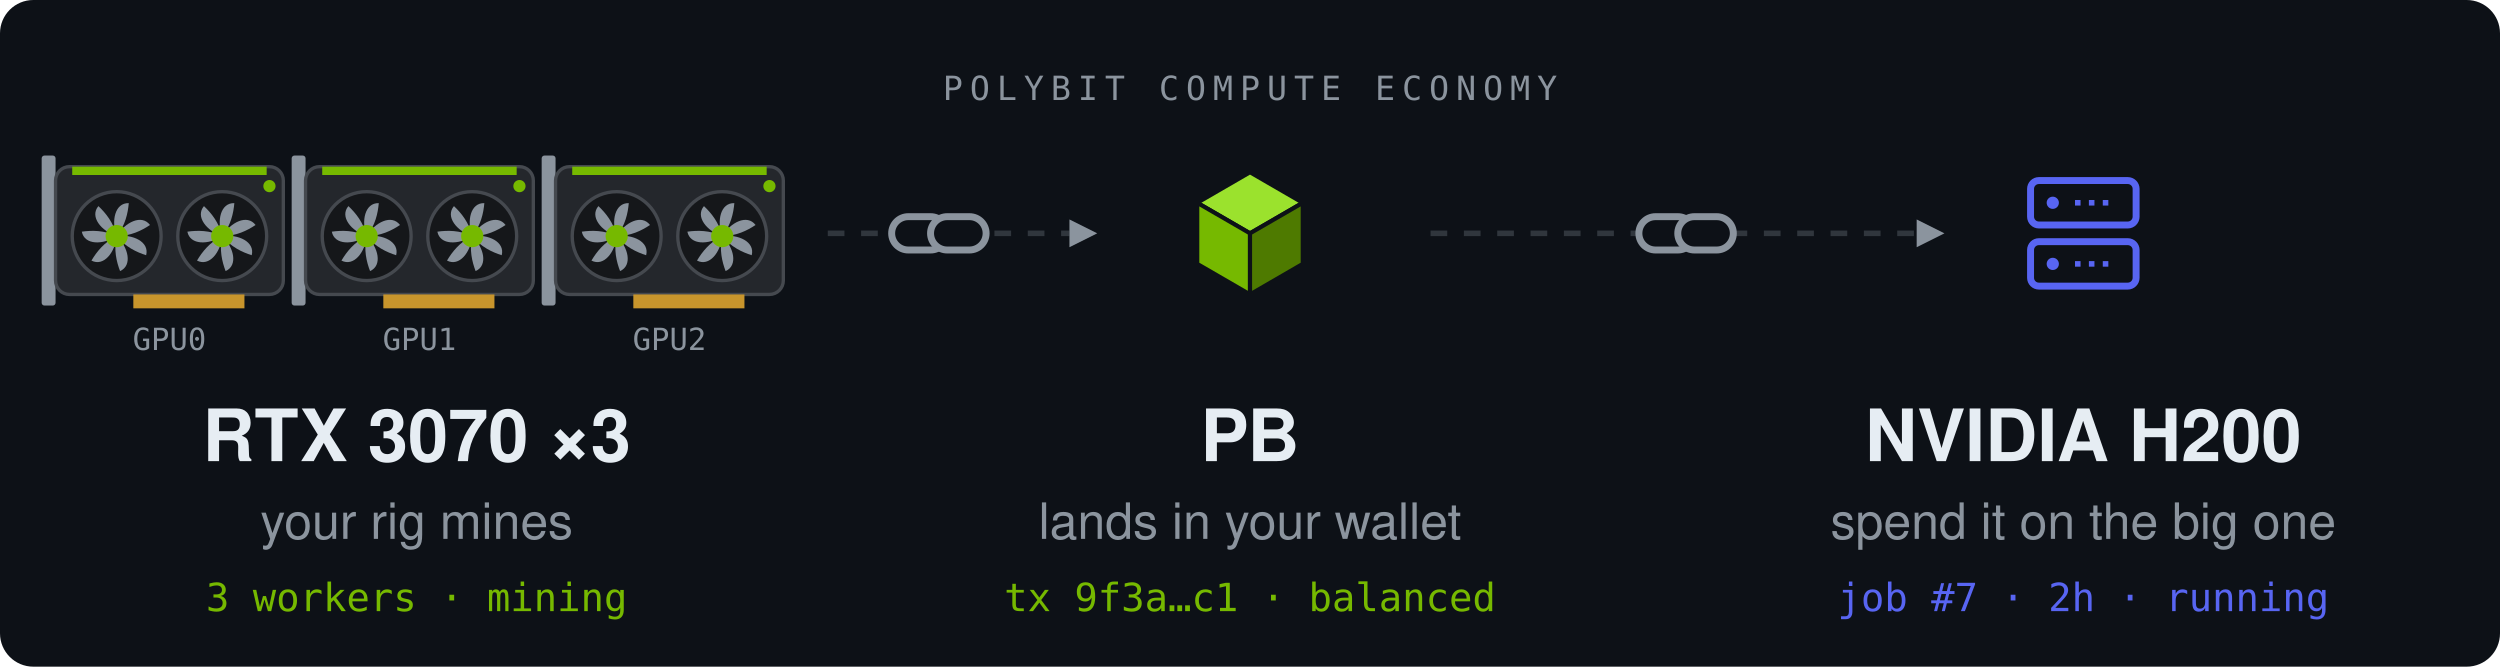
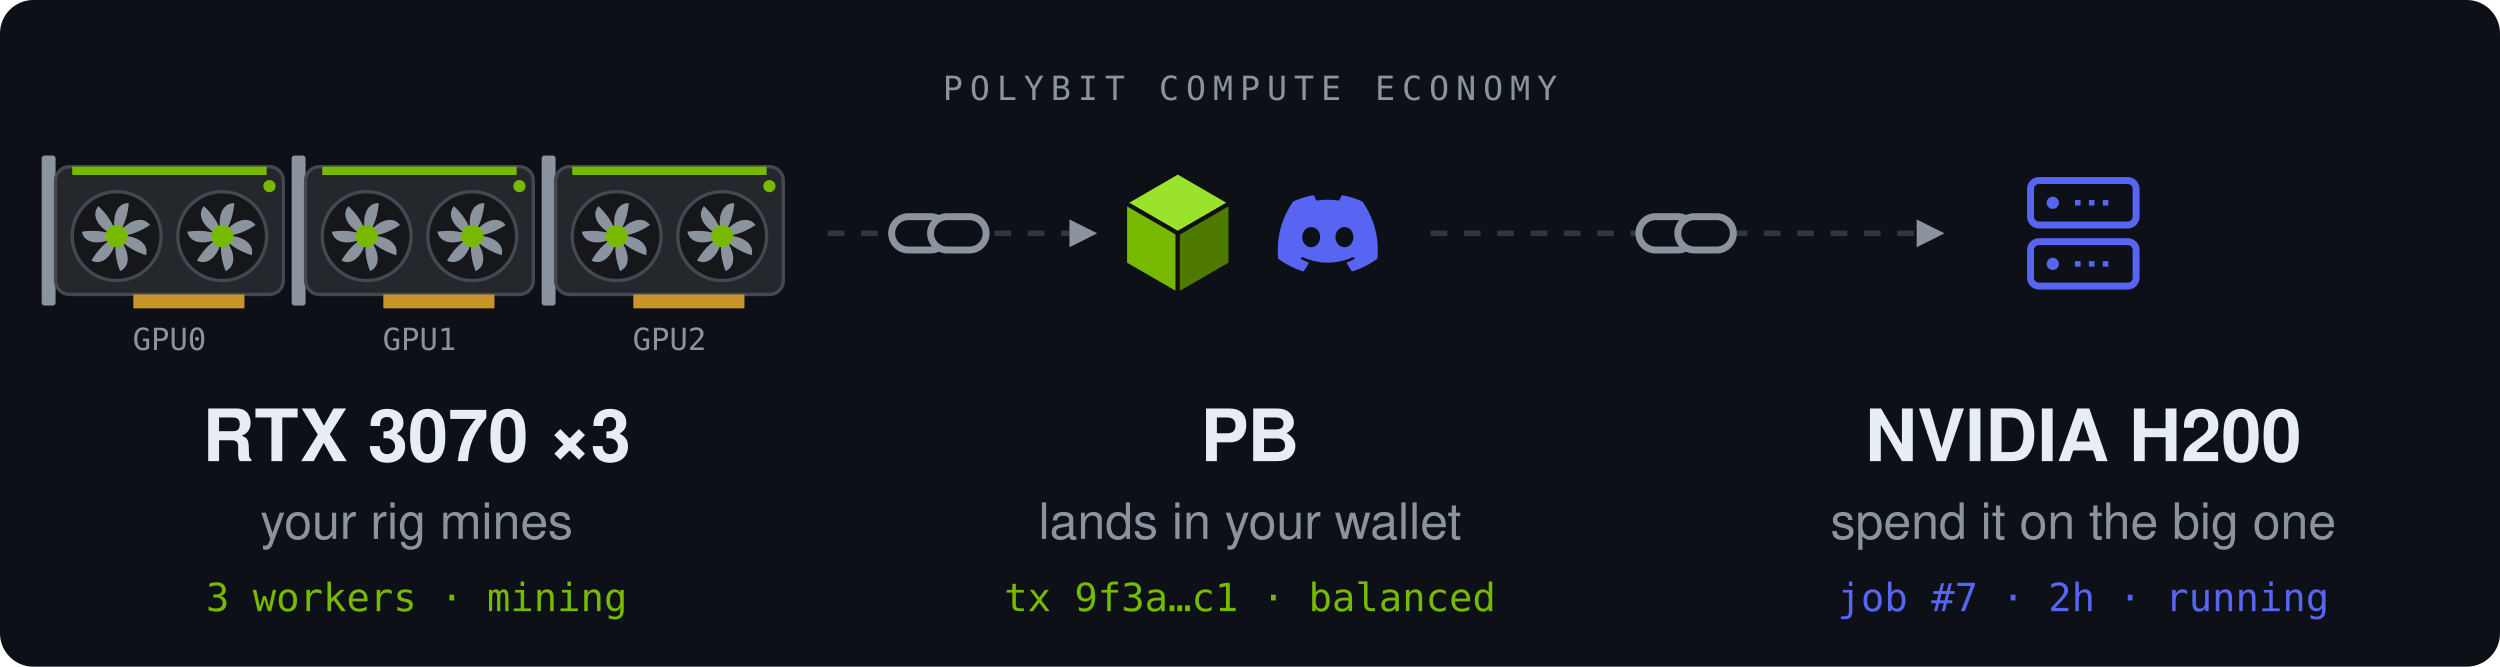
<svg xmlns="http://www.w3.org/2000/svg" viewBox="0 0 900 240" width="900" height="240" role="img" aria-label="Three RTX 3070s mine PB, PB rents an NVIDIA H200">
  <rect width="900" height="240" rx="12" fill="#0d1117" />
  <defs>
    <g id="blades" fill="#8b949e">
      <path d="M0 0C3-5 9-8 12-4C9-2 5 0 0 0Z" transform="rotate(0.0)" />
      <path d="M0 0C3-5 9-8 12-4C9-2 5 0 0 0Z" transform="rotate(51.4)" />
      <path d="M0 0C3-5 9-8 12-4C9-2 5 0 0 0Z" transform="rotate(102.9)" />
      <path d="M0 0C3-5 9-8 12-4C9-2 5 0 0 0Z" transform="rotate(154.3)" />
      <path d="M0 0C3-5 9-8 12-4C9-2 5 0 0 0Z" transform="rotate(205.7)" />
      <path d="M0 0C3-5 9-8 12-4C9-2 5 0 0 0Z" transform="rotate(257.1)" />
      <path d="M0 0C3-5 9-8 12-4C9-2 5 0 0 0Z" transform="rotate(308.6)" />
    </g>
  </defs>
  <text x="450" y="36" text-anchor="middle" font-family="ui-monospace, SFMono-Regular, Menlo, Consolas, monospace" font-size="12" letter-spacing="2.5" fill="#8b949e">POLYBIT COMPUTE ECONOMY</text>
  <g fill="none" stroke="#30363d" stroke-width="2" stroke-dasharray="6 6">
    <line x1="298" y1="84" x2="385" y2="84">
      <animate attributeName="stroke-dashoffset" from="24" to="0" dur="1.2s" repeatCount="indefinite" />
    </line>
    <line x1="515" y1="84" x2="690" y2="84">
      <animate attributeName="stroke-dashoffset" from="24" to="0" dur="1.2s" repeatCount="indefinite" />
    </line>
  </g>
  <g fill="#8b949e">
    <polygon points="395,84 385,79 385,89" />
    <polygon points="700,84 690,79 690,89" />
  </g>
  <g fill="#0d1117" stroke="#8b949e" stroke-width="2.5">
    <rect x="321" y="78" width="20" height="12" rx="6" />
    <rect x="335" y="78" width="20" height="12" rx="6" />
    <rect x="590" y="78" width="20" height="12" rx="6" />
    <rect x="604" y="78" width="20" height="12" rx="6" />
  </g>
  <g>
    <rect x="15" y="56" width="5" height="54" rx="1" fill="#8b949e" />
    <rect x="20" y="60" width="82" height="46" rx="5" fill="#24272c" stroke="#45494f" stroke-width="1.2" />
    <rect x="26" y="60" width="70" height="3" fill="#76b900" />
    <rect x="48" y="106" width="40" height="5" fill="#c8952c" />
    <circle cx="42" cy="85" r="16" fill="#15171a" stroke="#45494f" stroke-width="1.2" />
    <g transform="translate(42 85)">
      <g>
        <animateTransform attributeName="transform" type="rotate" from="0" to="360" dur="0.62s" repeatCount="indefinite" />
        <use href="#blades" />
      </g>
    </g>
    <circle cx="42" cy="85" r="4" fill="#76b900" />
    <circle cx="80" cy="85" r="16" fill="#15171a" stroke="#45494f" stroke-width="1.2" />
    <g transform="translate(80 85)">
      <g>
        <animateTransform attributeName="transform" type="rotate" from="0" to="360" dur="0.67s" repeatCount="indefinite" />
        <use href="#blades" />
      </g>
    </g>
    <circle cx="80" cy="85" r="4" fill="#76b900" />
    <circle cx="97" cy="67" r="2.2" fill="#76b900">
      <animate attributeName="opacity" values="1;0.2;1" dur="1.6s" begin="0s" repeatCount="indefinite" />
    </circle>
    <text x="61" y="126" text-anchor="middle" font-family="ui-monospace, SFMono-Regular, Menlo, Consolas, monospace" font-size="11" fill="#8b949e">GPU0</text>
  </g>
  <g>
    <rect x="105" y="56" width="5" height="54" rx="1" fill="#8b949e" />
    <rect x="110" y="60" width="82" height="46" rx="5" fill="#24272c" stroke="#45494f" stroke-width="1.2" />
    <rect x="116" y="60" width="70" height="3" fill="#76b900" />
    <rect x="138" y="106" width="40" height="5" fill="#c8952c" />
    <circle cx="132" cy="85" r="16" fill="#15171a" stroke="#45494f" stroke-width="1.2" />
    <g transform="translate(132 85)">
      <g>
        <animateTransform attributeName="transform" type="rotate" from="0" to="360" dur="0.70s" repeatCount="indefinite" />
        <use href="#blades" />
      </g>
    </g>
    <circle cx="132" cy="85" r="4" fill="#76b900" />
    <circle cx="170" cy="85" r="16" fill="#15171a" stroke="#45494f" stroke-width="1.2" />
    <g transform="translate(170 85)">
      <g>
        <animateTransform attributeName="transform" type="rotate" from="0" to="360" dur="0.75s" repeatCount="indefinite" />
        <use href="#blades" />
      </g>
    </g>
    <circle cx="170" cy="85" r="4" fill="#76b900" />
    <circle cx="187" cy="67" r="2.2" fill="#76b900">
      <animate attributeName="opacity" values="1;0.2;1" dur="1.6s" begin="0.4s" repeatCount="indefinite" />
    </circle>
    <text x="151" y="126" text-anchor="middle" font-family="ui-monospace, SFMono-Regular, Menlo, Consolas, monospace" font-size="11" fill="#8b949e">GPU1</text>
  </g>
  <g>
    <rect x="195" y="56" width="5" height="54" rx="1" fill="#8b949e" />
    <rect x="200" y="60" width="82" height="46" rx="5" fill="#24272c" stroke="#45494f" stroke-width="1.2" />
    <rect x="206" y="60" width="70" height="3" fill="#76b900" />
    <rect x="228" y="106" width="40" height="5" fill="#c8952c" />
    <circle cx="222" cy="85" r="16" fill="#15171a" stroke="#45494f" stroke-width="1.2" />
    <g transform="translate(222 85)">
      <g>
        <animateTransform attributeName="transform" type="rotate" from="0" to="360" dur="0.66s" repeatCount="indefinite" />
        <use href="#blades" />
      </g>
    </g>
    <circle cx="222" cy="85" r="4" fill="#76b900" />
    <circle cx="260" cy="85" r="16" fill="#15171a" stroke="#45494f" stroke-width="1.2" />
    <g transform="translate(260 85)">
      <g>
        <animateTransform attributeName="transform" type="rotate" from="0" to="360" dur="0.71s" repeatCount="indefinite" />
        <use href="#blades" />
      </g>
    </g>
    <circle cx="260" cy="85" r="4" fill="#76b900" />
    <circle cx="277" cy="67" r="2.2" fill="#76b900">
      <animate attributeName="opacity" values="1;0.2;1" dur="1.6s" begin="0.8s" repeatCount="indefinite" />
    </circle>
    <text x="241" y="126" text-anchor="middle" font-family="ui-monospace, SFMono-Regular, Menlo, Consolas, monospace" font-size="11" fill="#8b949e">GPU2</text>
  </g>
-   <g stroke="#0d1117" stroke-width="1.5" stroke-linejoin="round">
+   <g stroke="#0d1117" stroke-width="1.5" stroke-linejoin="round" transform="translate(-26 0)">
    <polygon points="450,62 469,73 450,84 431,73" fill="#9BE22D" />
    <polygon points="431,73 450,84 450,106 431,95" fill="#76B900" />
    <polygon points="450,84 469,73 469,95 450,106" fill="#4E7A00" />
  </g>
+   <path transform="translate(460 66) scale(1.5)" fill="#5865f2" d="M20.317 4.37a19.791 19.791 0 00-4.885-1.515.074.074 0 00-.079.037c-.211.375-.445.865-.608 1.25-1.845-.276-3.68-.276-5.487 0-.164-.393-.406-.874-.618-1.25a.077.077 0 00-.079-.037 19.736 19.736 0 00-4.885 1.515.07.07 0 00-.032.028C.533 9.046-.319 13.58.099 18.058a.082.082 0 00.031.056c2.053 1.508 4.041 2.423 5.993 3.029a.078.078 0 00.084-.028c.462-.63.873-1.295 1.226-1.994a.076.076 0 00-.042-.106c-.653-.248-1.274-.549-1.872-.892a.077.077 0 01-.008-.128c.126-.094.252-.192.372-.291a.074.074 0 01.078-.011c3.928 1.793 8.18 1.793 12.061 0a.074.074 0 01.079.009c.12.099.246.198.373.292a.077.077 0 01-.007.128 12.299 12.299 0 01-1.873.891.077.077 0 00-.041.107c.36.698.772 1.363 1.225 1.993a.076.076 0 00.084.029c1.961-.607 3.95-1.522 6.002-3.029a.077.077 0 00.031-.055c.5-5.177-.838-9.674-3.549-13.66a.061.061 0 00-.031-.029zM8.02 15.331c-1.183 0-2.157-1.086-2.157-2.419 0-1.333.956-2.419 2.157-2.419 1.211 0 2.176 1.095 2.157 2.419 0 1.333-.956 2.419-2.157 2.419zm7.975 0c-1.183 0-2.157-1.086-2.157-2.419 0-1.333.955-2.419 2.157-2.419 1.211 0 2.176 1.095 2.157 2.419 0 1.333-.946 2.419-2.157 2.419Z" />
  <g stroke="#5865f2" stroke-width="2.5" fill="none">
    <rect x="731" y="65" width="38" height="16" rx="3" />
    <rect x="731" y="87" width="38" height="16" rx="3" />
  </g>
  <g fill="#5865f2">
    <circle cx="739" cy="73" r="2.2" />
    <circle cx="739" cy="95" r="2.2" />
  </g>
  <g stroke="#5865f2" stroke-width="2" stroke-dasharray="2 3">
    <line x1="747" y1="73" x2="762" y2="73" />
    <line x1="747" y1="95" x2="762" y2="95" />
  </g>
  <g font-family="-apple-system, BlinkMacSystemFont, 'Segoe UI', Helvetica, Arial, sans-serif" text-anchor="middle">
    <text x="150" y="166" font-size="26" font-weight="700" fill="#e6edf3">RTX 3070 ×3</text>
    <text x="450" y="166" font-size="26" font-weight="700" fill="#e6edf3">PB</text>
    <text x="750" y="166" font-size="26" font-weight="700" fill="#e6edf3">NVIDIA H200</text>
    <text x="150" y="194" font-size="18" fill="#8b949e">your rig mines</text>
    <text x="450" y="194" font-size="18" fill="#8b949e">lands in your wallet</text>
    <text x="750" y="194" font-size="18" fill="#8b949e">spend it on the big one</text>
  </g>
  <g font-family="ui-monospace, SFMono-Regular, Menlo, Consolas, monospace" font-size="14" text-anchor="middle">
    <text x="150" y="220" fill="#76b900">3 workers · mining</text>
    <text x="450" y="220" fill="#76b900">tx 9f3a…c1 · balanced</text>
    <text x="750" y="220" fill="#5865f2">job #7 · 2h · running</text>
  </g>
</svg>
